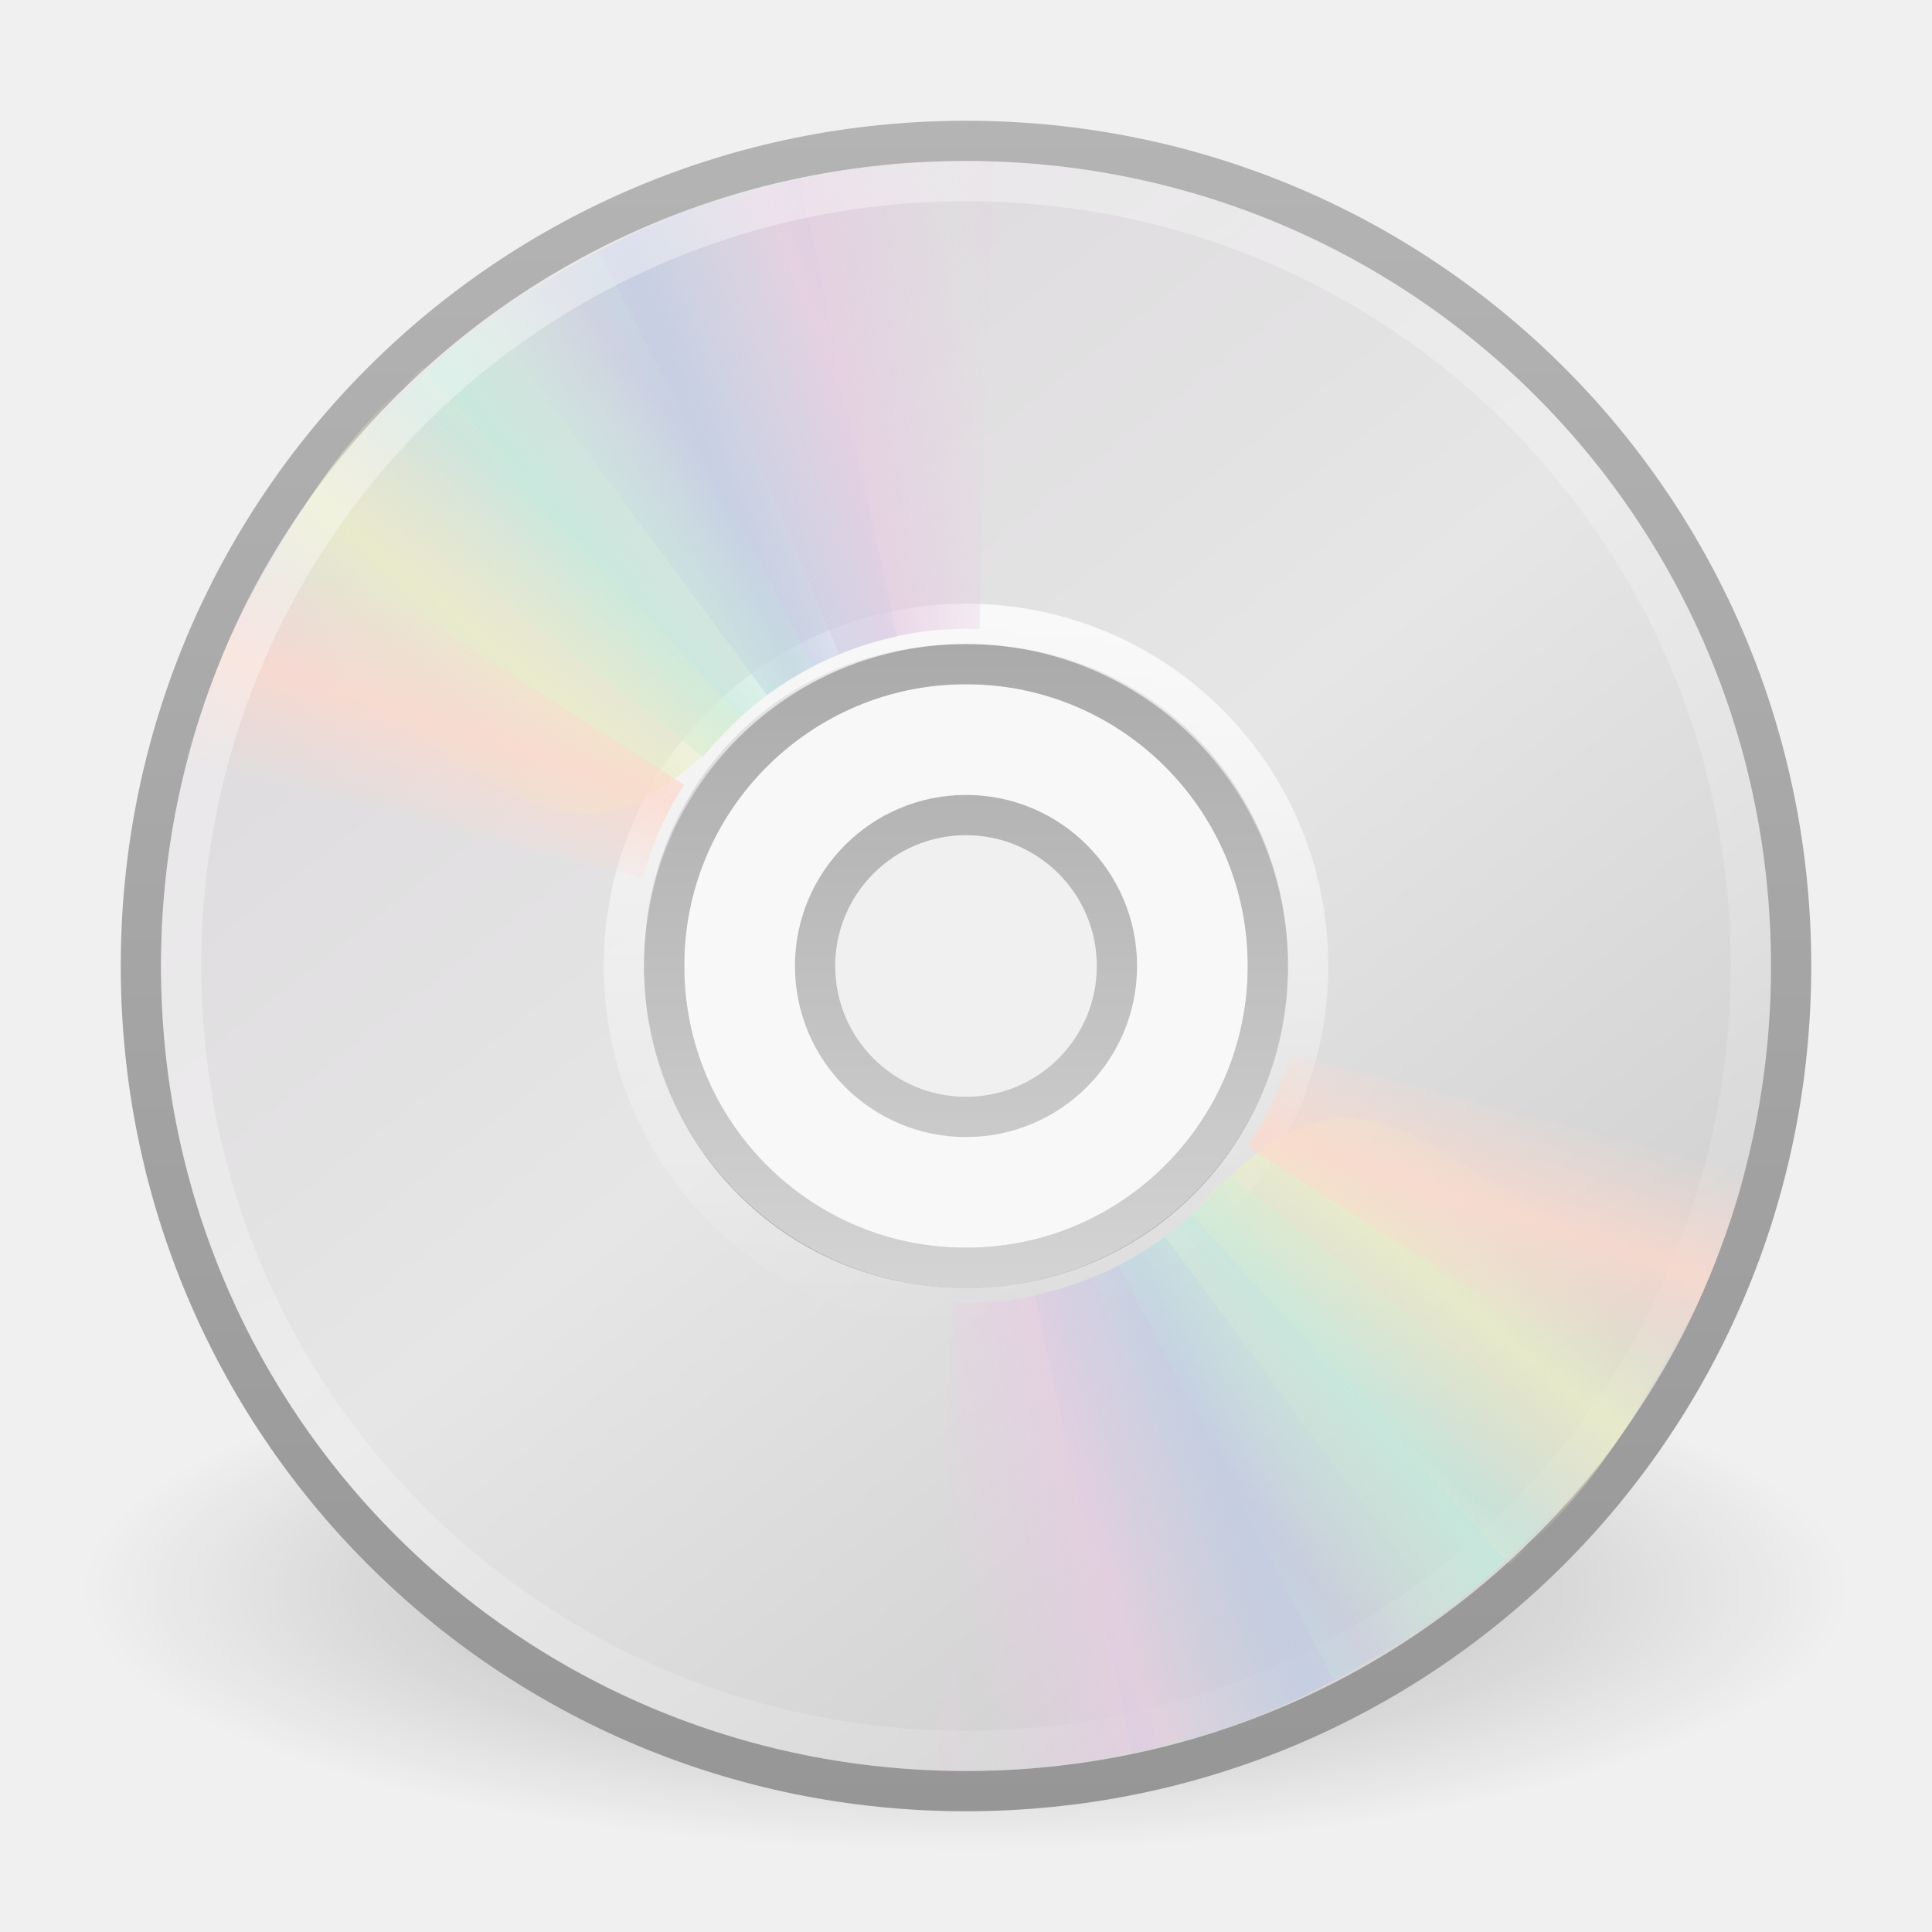
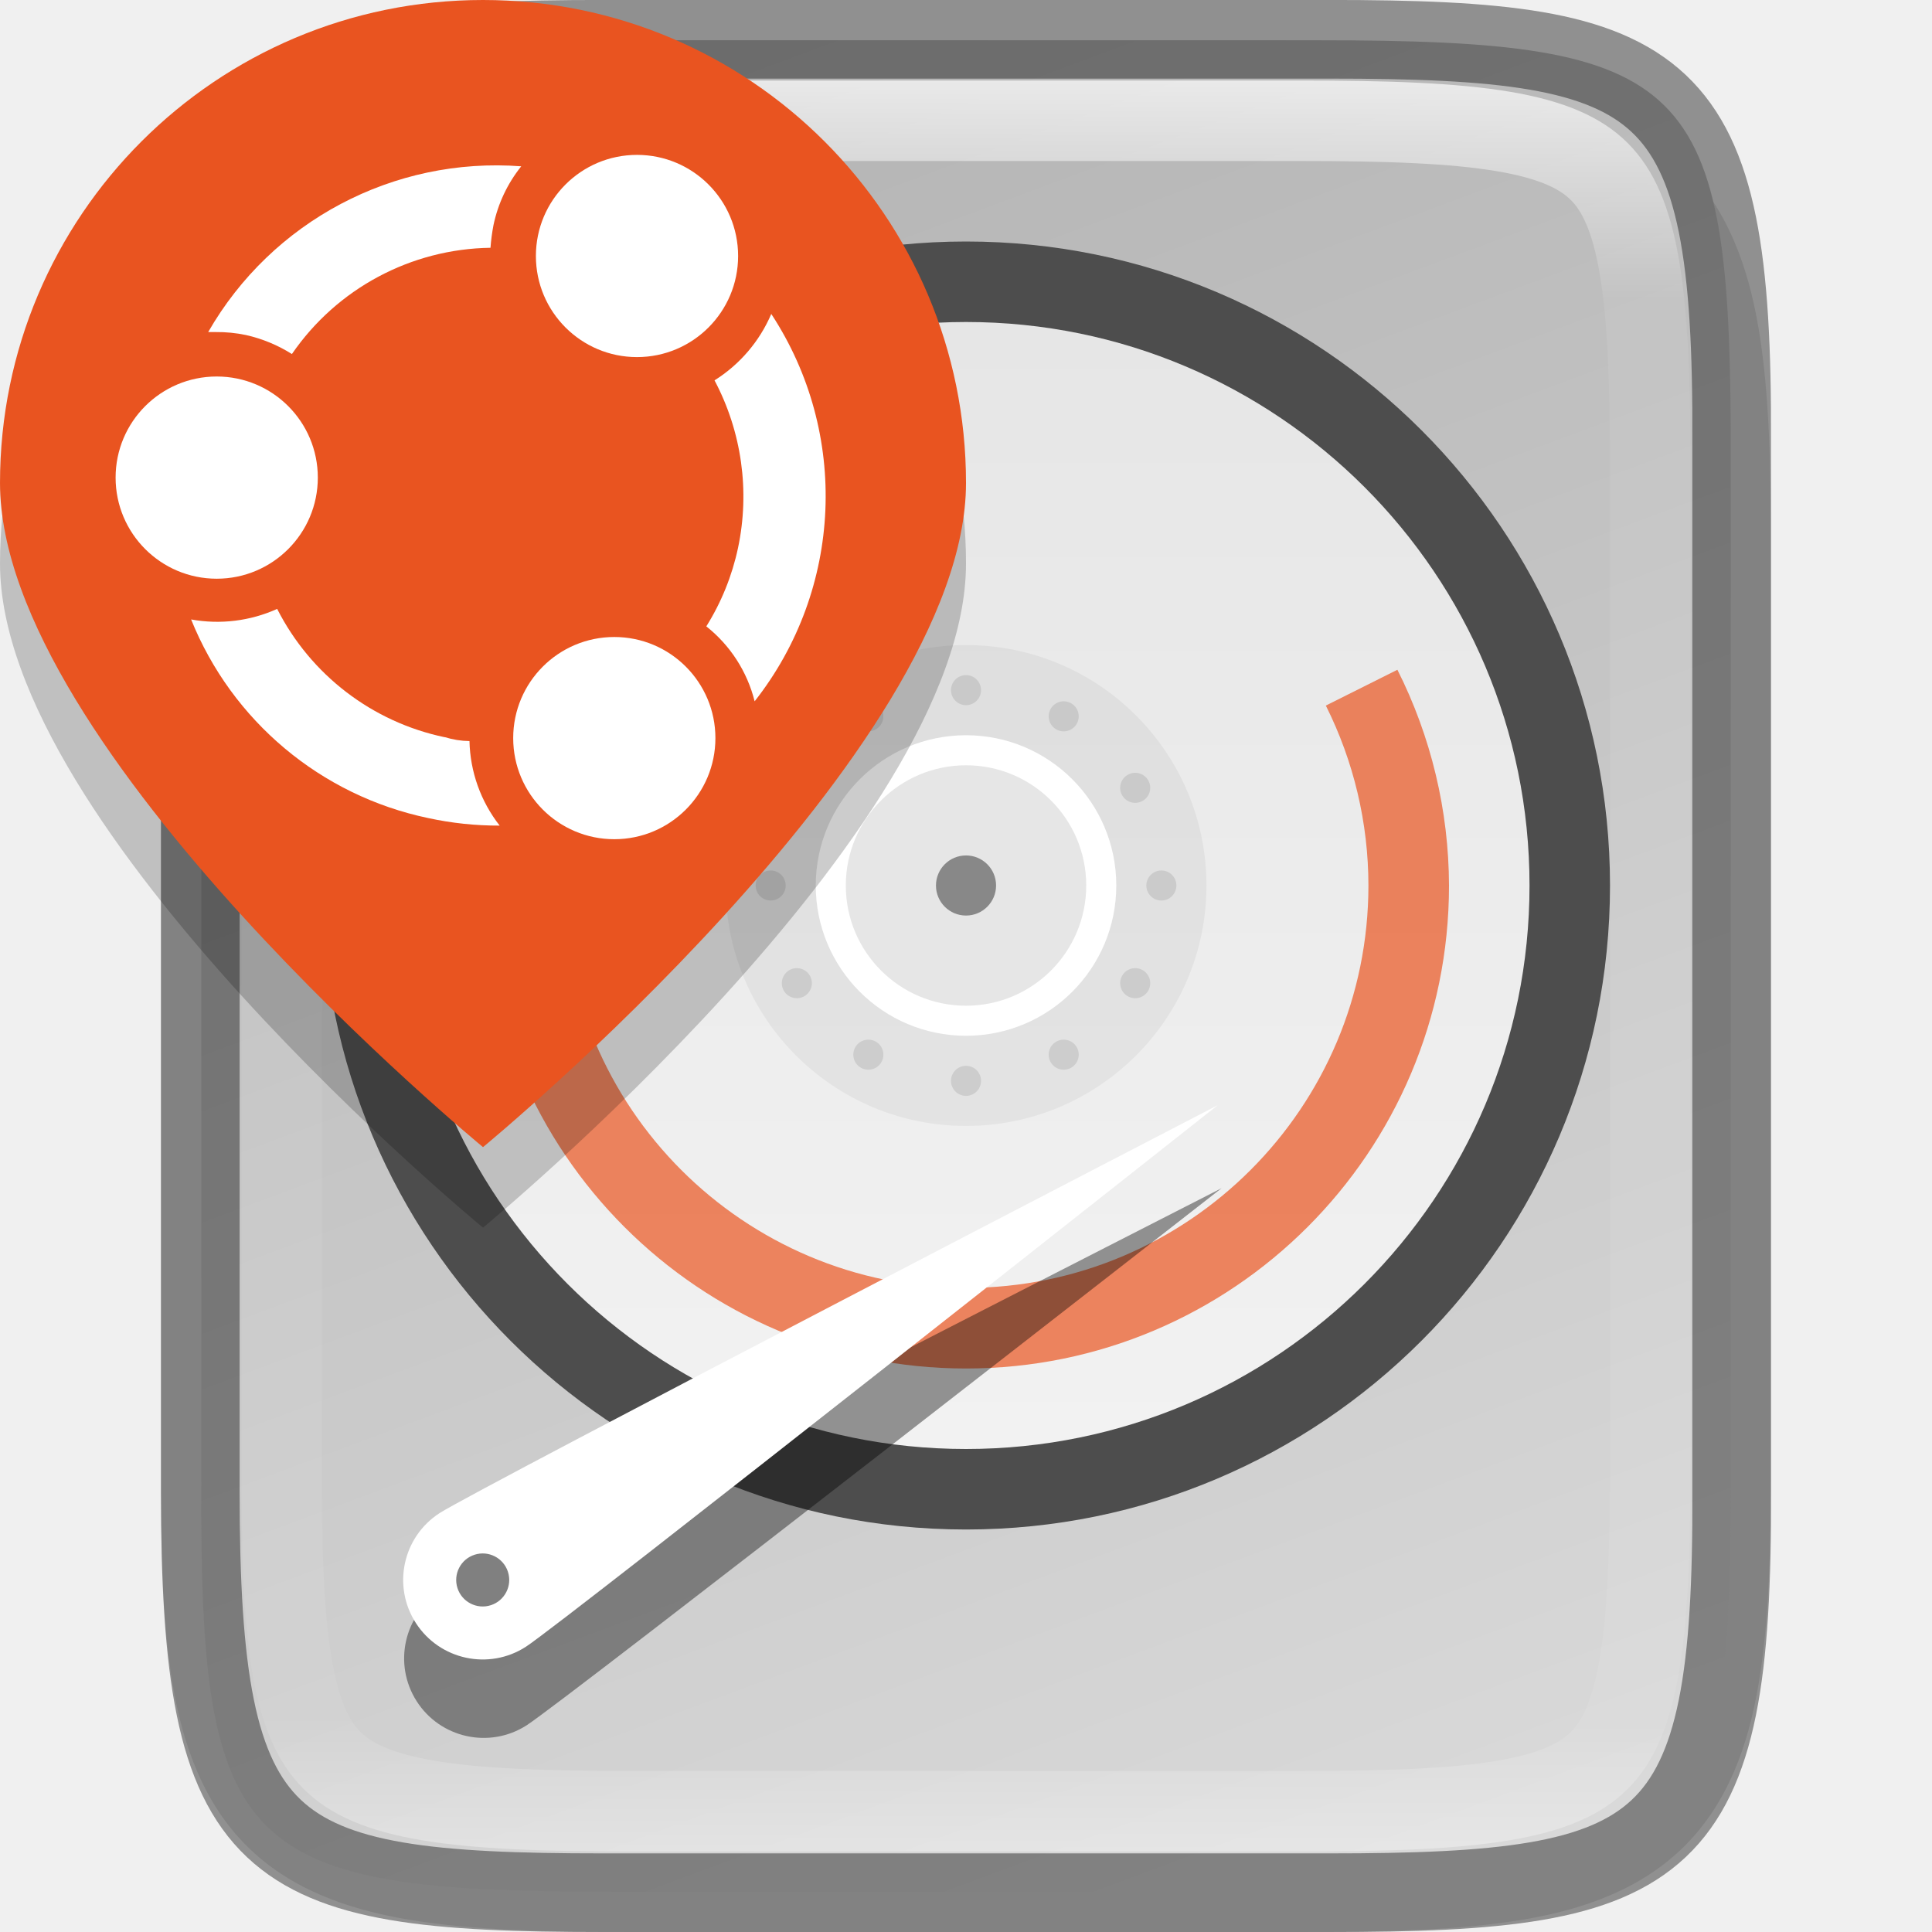
- <svg xmlns="http://www.w3.org/2000/svg" xmlns:xlink="http://www.w3.org/1999/xlink" version="1.0" width="48" height="48" id="svg3367">
-   <defs id="defs3369">
-     <linearGradient id="linearGradient23419">
-       <stop id="stop23421" style="stop-color:#000000;stop-opacity:1" offset="0" />
-       <stop id="stop23423" style="stop-color:#000000;stop-opacity:0" offset="1" />
+ <svg xmlns="http://www.w3.org/2000/svg" xmlns:xlink="http://www.w3.org/1999/xlink" width="24" height="24" id="svg11300" version="1.0" style="display:inline;enable-background:new">
+   <defs id="defs3">
+     <linearGradient id="linearGradient927">
+       <stop style="stop-color:#ffffff;stop-opacity:1;" offset="0" id="stop923" />
+       <stop id="stop933" offset="0.125" style="stop-color:#ffffff;stop-opacity:0.098" />
+       <stop id="stop931" offset="0.925" style="stop-color:#ffffff;stop-opacity:0.098" />
+       <stop style="stop-color:#ffffff;stop-opacity:0.498" offset="1" id="stop925" />
    </linearGradient>
-     <linearGradient id="linearGradient3772">
-       <stop id="stop3774" style="stop-color:#b4b4b4;stop-opacity:1" offset="0" />
-       <stop id="stop3776" style="stop-color:#969696;stop-opacity:1" offset="1" />
+     <clipPath clipPathUnits="userSpaceOnUse" id="clipPath994">
+       <path style="color:#000000;display:inline;overflow:visible;visibility:visible;fill:#cdcdcd;fill-opacity:1;fill-rule:nonzero;stroke:none;stroke-width:2;stroke-miterlimit:4;stroke-dasharray:none;stroke-opacity:1;marker:none;enable-background:accumulate" d="m 335.731,62 c -8.824,0 -9.774,0.906 -9.73,9.748 v 12.252 12.252 c -0.043,8.842 0.906,9.748 9.73,9.748 h 16.539 c 8.824,0 9.73,-0.906 9.73,-9.748 v -12.252 -12.252 c 0,-8.842 -0.906,-9.748 -9.73,-9.748 z" id="path996" />
+     </clipPath>
+     <linearGradient xlink:href="#linearGradient876" id="linearGradient916" gradientUnits="userSpaceOnUse" gradientTransform="matrix(0,-0.05921519,0.05978336,0,313.2699,214.6363)" x1="441.379" y1="240.303" x2="52.966" y2="386.308" />
+     <clipPath clipPathUnits="userSpaceOnUse" id="clipPath971">
+       <path style="color:#000000;display:inline;overflow:visible;visibility:visible;opacity:1;fill:#46a926;fill-opacity:1;fill-rule:nonzero;stroke:none;stroke-width:2;stroke-miterlimit:4;stroke-dasharray:none;stroke-opacity:1;marker:none;enable-background:accumulate" d="m 327.865,189 c -4.412,0 -4.887,0.453 -4.865,4.874 v 6.126 6.126 c -0.022,4.421 0.453,4.874 4.865,4.874 h 8.27 c 4.412,0 4.865,-0.453 4.865,-4.874 v -6.126 -6.126 c 0,-4.421 -0.453,-4.874 -4.865,-4.874 z" id="path973" />
+     </clipPath>
+     <linearGradient xlink:href="#linearGradient927" id="linearGradient981" x1="332" y1="189" x2="332" y2="211" gradientUnits="userSpaceOnUse" />
+     <clipPath clipPathUnits="userSpaceOnUse" id="clipPath983">
+       <path id="path985" d="m 325.096,237 c -2.808,0 -3.11,0.288 -3.096,3.102 v 3.898 3.898 c -0.014,2.813 0.288,3.102 3.096,3.102 h 5.808 c 2.808,0 3.096,-0.288 3.096,-3.102 v -3.898 -3.898 c 0,-2.813 -0.288,-3.102 -3.096,-3.102 z" style="color:#000000;display:inline;overflow:visible;visibility:visible;opacity:1;fill:#46a926;fill-opacity:1;fill-rule:nonzero;stroke:none;stroke-width:2;stroke-miterlimit:4;stroke-dasharray:none;stroke-opacity:1;marker:none;enable-background:accumulate" />
+     </clipPath>
+     <clipPath clipPathUnits="userSpaceOnUse" id="clipPath994-1">
+       <path style="color:#000000;display:inline;overflow:visible;visibility:visible;fill:#cdcdcd;fill-opacity:1;fill-rule:nonzero;stroke:none;stroke-width:2;stroke-miterlimit:4;stroke-dasharray:none;stroke-opacity:1;marker:none;enable-background:accumulate" d="m 335.731,62 c -8.824,0 -9.774,0.906 -9.73,9.748 v 12.252 12.252 c -0.043,8.842 0.906,9.748 9.73,9.748 h 16.539 c 8.824,0 9.73,-0.906 9.73,-9.748 v -12.252 -12.252 c 0,-8.842 -0.906,-9.748 -9.73,-9.748 z" id="path996-8" />
+     </clipPath>
+     <linearGradient id="linearGradient876">
+       <stop style="stop-color:#b3b3b3;stop-opacity:1" offset="0" id="stop872" />
+       <stop style="stop-color:#d9d9d9;stop-opacity:1" offset="1" id="stop874" />
    </linearGradient>
-     <linearGradient x1="12.274" y1="32.416" x2="35.391" y2="14.203" id="linearGradient3263" gradientUnits="userSpaceOnUse">
-       <stop id="stop3265" style="stop-color:#dedbde;stop-opacity:1" offset="0" />
-       <stop id="stop3267" style="stop-color:#e6e6e6;stop-opacity:1" offset="0.5" />
-       <stop id="stop3269" style="stop-color:#d2d2d2;stop-opacity:1" offset="1" />
+     <linearGradient id="linearGradient1392">
+       <stop style="stop-color:#e6e6e6;stop-opacity:1;" offset="0" id="stop1388" />
+       <stop style="stop-color:#f2f2f2;stop-opacity:1" offset="1" id="stop1390" />
    </linearGradient>
-     <linearGradient id="linearGradient3428">
-       <stop id="stop3430" style="stop-color:#aaaaaa;stop-opacity:1" offset="0" />
-       <stop id="stop3432" style="stop-color:#d4d4d4;stop-opacity:1" offset="1" />
-     </linearGradient>
-     <linearGradient x1="10.609" y1="17.886" x2="9.73" y2="20.613" id="linearGradient3354" xlink:href="#linearGradient3519" gradientUnits="userSpaceOnUse" spreadMethod="reflect" />
-     <linearGradient x1="12.372" y1="16.188" x2="14.609" y2="13.462" id="linearGradient3352" xlink:href="#linearGradient3511" gradientUnits="userSpaceOnUse" spreadMethod="reflect" />
-     <linearGradient x1="14.085" y1="13.046" x2="16.994" y2="10.732" id="linearGradient3350" xlink:href="#linearGradient3503" gradientUnits="userSpaceOnUse" spreadMethod="reflect" />
-     <linearGradient x1="17.495" y1="11.2" x2="21.047" y2="9.796" id="linearGradient3348" xlink:href="#linearGradient3495" gradientUnits="userSpaceOnUse" spreadMethod="reflect" />
-     <linearGradient x1="20.58" y1="10.775" x2="24.274" y2="9.862" id="linearGradient3346" xlink:href="#linearGradient3487" gradientUnits="userSpaceOnUse" spreadMethod="reflect" />
-     <linearGradient id="linearGradient6036">
-       <stop id="stop6038" style="stop-color:#ffffff;stop-opacity:1" offset="0" />
-       <stop id="stop6040" style="stop-color:#ffffff;stop-opacity:0" offset="1" />
-     </linearGradient>
-     <linearGradient id="linearGradient3519">
-       <stop id="stop3521" style="stop-color:#fcd9cd;stop-opacity:1" offset="0" />
-       <stop id="stop3523" style="stop-color:#fcd9cd;stop-opacity:0" offset="1" />
-     </linearGradient>
-     <linearGradient x1="10.609" y1="17.886" x2="9.73" y2="20.613" id="linearGradient3319" xlink:href="#linearGradient3519" gradientUnits="userSpaceOnUse" spreadMethod="reflect" />
-     <linearGradient id="linearGradient3511">
-       <stop id="stop3513" style="stop-color:#ebeec7;stop-opacity:1" offset="0" />
-       <stop id="stop3515" style="stop-color:#ebeec7;stop-opacity:0" offset="1" />
-     </linearGradient>
-     <linearGradient x1="12.372" y1="16.188" x2="14.609" y2="13.462" id="linearGradient3317" xlink:href="#linearGradient3511" gradientUnits="userSpaceOnUse" spreadMethod="reflect" />
-     <linearGradient id="linearGradient3503">
-       <stop id="stop3505" style="stop-color:#c4ebdd;stop-opacity:1" offset="0" />
-       <stop id="stop3507" style="stop-color:#c4ebdd;stop-opacity:0" offset="1" />
-     </linearGradient>
-     <linearGradient x1="14.085" y1="13.046" x2="16.994" y2="10.732" id="linearGradient3315" xlink:href="#linearGradient3503" gradientUnits="userSpaceOnUse" spreadMethod="reflect" />
-     <linearGradient id="linearGradient3495">
-       <stop id="stop3497" style="stop-color:#c1cbe4;stop-opacity:1" offset="0" />
-       <stop id="stop3499" style="stop-color:#c1cbe4;stop-opacity:0" offset="1" />
-     </linearGradient>
-     <linearGradient x1="17.495" y1="11.2" x2="21.047" y2="9.796" id="linearGradient3313" xlink:href="#linearGradient3495" gradientUnits="userSpaceOnUse" spreadMethod="reflect" />
-     <linearGradient id="linearGradient3487">
-       <stop id="stop3489" style="stop-color:#e6cde2;stop-opacity:1" offset="0" />
-       <stop id="stop3491" style="stop-color:#e6cde2;stop-opacity:0" offset="1" />
-     </linearGradient>
-     <linearGradient x1="20.58" y1="10.775" x2="24.274" y2="9.862" id="linearGradient3311" xlink:href="#linearGradient3487" gradientUnits="userSpaceOnUse" spreadMethod="reflect" />
-     <linearGradient xlink:href="#linearGradient6036" id="linearGradient2453" gradientUnits="userSpaceOnUse" gradientTransform="matrix(0.9849664,0,0,0.9849663,1.902206e-2,-0.6241532)" x1="10.502" y1="3.61" x2="48.799" y2="54.698" />
-     <linearGradient xlink:href="#linearGradient6036" id="linearGradient2462" gradientUnits="userSpaceOnUse" gradientTransform="matrix(0.4293444,0,0,0.4293442,13.54675,13.26639)" x1="18.776" y1="4.038" x2="18.203" y2="45.962" />
-     <linearGradient xlink:href="#linearGradient3428" id="linearGradient2465" gradientUnits="userSpaceOnUse" gradientTransform="matrix(0.9375,0,0,0.9375,1.5,1.5)" x1="21.448" y1="15.5" x2="21.448" y2="32.509" />
-     <linearGradient xlink:href="#linearGradient3263" id="linearGradient2470" gradientUnits="userSpaceOnUse" gradientTransform="matrix(0,1.171439,-1.171439,0,51.06024,-4.11454)" x1="12.274" y1="32.416" x2="35.391" y2="14.203" />
-     <linearGradient xlink:href="#linearGradient3772" id="linearGradient2472" gradientUnits="userSpaceOnUse" gradientTransform="translate(50.26506,0)" x1="-21.916" y1="3" x2="-21.916" y2="45.033" />
-     <radialGradient xlink:href="#linearGradient23419" id="radialGradient2475" gradientUnits="userSpaceOnUse" gradientTransform="matrix(0.9722718,0,0,0.2872354,1.312499,27.54052)" cx="23.335" cy="41.636" fx="23.335" fy="41.636" r="22.627" />
+     <clipPath clipPathUnits="userSpaceOnUse" id="clipPath999">
+       <path style="color:#000000;display:inline;overflow:visible;visibility:visible;opacity:1;fill:#5d5d5d;fill-opacity:1;fill-rule:nonzero;stroke:none;stroke-width:3.826;stroke-linecap:butt;stroke-linejoin:round;stroke-miterlimit:4;stroke-dasharray:none;stroke-dashoffset:0;stroke-opacity:1;marker:none;enable-background:accumulate" d="m 152,68 c -48.601,0 -88,39.399 -88,88 0,48.601 39.399,88 88,88 48.601,0 88,-39.399 88,-88 0,-48.601 -39.399,-88 -88,-88 z" id="path1001" />
+     </clipPath>
+     <linearGradient xlink:href="#linearGradient1392" id="linearGradient2535" gradientUnits="userSpaceOnUse" gradientTransform="rotate(90,152,156)" x1="77" y1="156" x2="227" y2="156" />
  </defs>
-   <path style="opacity:0.3;fill:url(#radialGradient2475);fill-opacity:1;fill-rule:evenodd;stroke:none;stroke-width:2;marker:none;visibility:visible;display:inline;overflow:visible" id="path23417" d="M 46,39.5 C 46.001,43.09 36.151,46 24,46 C 11.849,46 1.999,43.09 2,39.5 C 1.999,35.91 11.849,33 24,33 C 36.151,33 46.001,35.91 46,39.5 L 46,39.5 z" />
-   <path style="fill:url(#linearGradient2470);fill-rule:nonzero;stroke:url(#linearGradient2472);stroke-width:1;stroke-miterlimit:4;stroke-opacity:1" id="path2781" d="M 44.5,24 C 44.5,12.637 35.363,3.5 24,3.5 C 12.637,3.5 3.5,12.637 3.5,24 C 3.5,35.363 12.637,44.5 24,44.5 C 35.363,44.5 44.5,35.363 44.5,24 z M 31.5,24 C 31.5,28.128 28.211,31.5 24,31.5 C 19.707,31.5 16.5,28.045 16.5,24 C 16.5,19.873 19.541,16.5 24,16.5 C 28.459,16.5 31.5,19.954 31.5,24 z" />
-   <path style="opacity:0.5;fill:#ffffff;fill-opacity:1;fill-rule:nonzero;stroke:none;stroke-width:1;marker:none;visibility:visible;display:inline;overflow:visible;enable-background:accumulate" id="path2474" d="M 24,16 C 19.584,16 16,19.584 16,24 C 16,28.416 19.584,32 24,32 C 28.416,32 32,28.416 32,24 C 32,19.584 28.416,16 24,16 z M 24,20 C 26.208,20 28,21.792 28,24 C 28,26.208 26.208,28 24,28 C 21.792,28 20,26.208 20,24 C 20,21.792 21.792,20 24,20 z" />
-   <path style="fill:none;stroke:url(#linearGradient2465);stroke-width:1;stroke-linecap:butt;stroke-linejoin:round;marker:none;stroke-miterlimit:4;stroke-dasharray:none;stroke-dashoffset:0;stroke-opacity:1;visibility:visible;display:inline;overflow:visible;enable-background:accumulate" id="path3418" d="M 24,16.5 C 19.86,16.5 16.5,19.86 16.5,24 C 16.5,28.14 19.86,31.5 24,31.5 C 28.14,31.5 31.5,28.14 31.5,24 C 31.5,19.86 28.14,16.5 24,16.5 z M 24,20.25 C 26.07,20.25 27.75,21.93 27.75,24 C 27.75,26.07 26.07,27.75 24,27.75 C 21.93,27.75 20.25,26.07 20.25,24 C 20.25,21.93 21.93,20.25 24,20.25 z" />
-   <path style="opacity:0.8;fill:none;stroke:url(#linearGradient2462);stroke-width:1;stroke-miterlimit:4;stroke-opacity:1" id="path3281" d="M 24,15.5 C 19.289,15.5 15.5,19.289 15.5,24 C 15.5,28.711 19.289,32.5 24,32.5 C 28.711,32.5 32.5,28.711 32.5,24 C 32.5,19.289 28.711,15.5 24,15.5 L 24,15.5 L 24,15.5 L 24,15.5 z" />
-   <g id="g3527">
-     <path style="opacity:0.8;fill:url(#linearGradient3346);fill-opacity:1;fill-rule:nonzero;stroke:none" id="path3296" transform="matrix(0.9996011,2.824295e-2,-2.824295e-2,0.9996011,0.6924114,-0.6708346)" d="M 15.857,5.731 L 20.625,16.344 C 21.66,15.885 22.795,15.625 24,15.625 C 24.032,15.625 24.062,15.625 24.094,15.625 L 24.108,4.005 C 21.166,3.934 18.565,4.662 15.857,5.731 L 15.857,5.731 z" />
-     <path style="opacity:0.8;fill:url(#linearGradient3348);fill-opacity:1;fill-rule:nonzero;stroke:none" id="path3308" d="M 12.121,7.906 L 19.052,17.266 C 19.966,16.596 21.018,16.099 22.195,15.841 C 22.226,15.834 22.255,15.827 22.287,15.821 L 19.857,4.426 C 16.968,4.988 14.538,6.282 12.121,7.906 L 12.121,7.906 z" />
-     <path style="opacity:0.8;fill:url(#linearGradient3350);fill-opacity:1;fill-rule:nonzero;stroke:none" id="path3310" d="M 8.252,11.647 L 17.466,18.802 C 18.175,17.919 19.063,17.166 20.133,16.612 C 20.161,16.598 20.187,16.584 20.216,16.569 L 14.866,6.251 C 12.221,7.541 10.166,9.452 8.252,11.647 z" />
-     <path style="opacity:0.8;fill:url(#linearGradient3352);fill-opacity:1;fill-rule:nonzero;stroke:none" id="path3312" d="M 5.633,16.074 C 12.808,18.316 13.483,23.105 18.41,17.828 L 10.5,9.132 C 8.279,11.063 6.913,13.459 5.633,16.074 z" />
-     <path style="opacity:0.8;fill:url(#linearGradient3354);fill-opacity:1;fill-rule:nonzero;stroke:none" id="path3314" d="M 7.155,13.193 C 5.972,14.945 5.248,16.83 4.63,18.837 L 15.969,21.812 C 16.184,21.049 16.487,20.298 16.938,19.594 C 16.955,19.567 16.982,19.527 17,19.5 L 7.155,13.193 z" />
-   </g>
-   <path style="opacity:0.4;fill:none;stroke:url(#linearGradient2453);stroke-width:1;stroke-miterlimit:4;stroke-opacity:1" id="path3272" d="M 24,4.5 C 13.191,4.5 4.5,13.191 4.5,24 C 4.5,34.809 13.191,43.5 24,43.5 C 34.809,43.5 43.5,34.809 43.5,24 C 43.5,13.191 34.809,4.5 24,4.5 L 24,4.5 L 24,4.5 z" />
-   <g id="g3297" transform="matrix(-1,0,0,-1,48,47.99083)">
-     <path style="opacity:0.8;fill:url(#linearGradient3311);fill-opacity:1;fill-rule:nonzero;stroke:none" id="path3299" transform="matrix(0.9996011,2.824295e-2,-2.824295e-2,0.9996011,0.6924114,-0.6708346)" d="M 15.857,5.731 L 20.625,16.344 C 21.66,15.885 22.795,15.625 24,15.625 C 24.032,15.625 24.062,15.625 24.094,15.625 L 24.108,4.005 C 21.166,3.934 18.565,4.662 15.857,5.731 L 15.857,5.731 z" />
-     <path style="opacity:0.8;fill:url(#linearGradient3313);fill-opacity:1;fill-rule:nonzero;stroke:none" id="path3301" d="M 12.121,7.906 L 19.052,17.266 C 19.966,16.596 21.018,16.099 22.195,15.841 C 22.226,15.834 22.255,15.827 22.287,15.821 L 19.857,4.426 C 16.968,4.988 14.538,6.282 12.121,7.906 L 12.121,7.906 z" />
-     <path style="opacity:0.8;fill:url(#linearGradient3315);fill-opacity:1;fill-rule:nonzero;stroke:none" id="path3303" d="M 8.252,11.647 L 17.466,18.802 C 18.175,17.919 19.063,17.166 20.133,16.612 C 20.161,16.598 20.187,16.584 20.216,16.569 L 14.866,6.251 C 12.221,7.541 10.166,9.452 8.252,11.647 z" />
-     <path style="opacity:0.8;fill:url(#linearGradient3317);fill-opacity:1;fill-rule:nonzero;stroke:none" id="path3305" d="M 5.633,16.074 C 12.808,18.316 13.483,23.105 18.41,17.828 L 10.5,9.132 C 8.279,11.063 6.913,13.459 5.633,16.074 z" />
-     <path style="opacity:0.8;fill:url(#linearGradient3319);fill-opacity:1;fill-rule:nonzero;stroke:none" id="path3307" d="M 7.155,13.193 C 5.972,14.945 5.248,16.83 4.63,18.837 L 15.969,21.812 C 16.184,21.049 16.487,20.298 16.938,19.594 C 16.955,19.567 16.982,19.527 17,19.5 L 7.155,13.193 z" />
+   <g style="display:inline" id="layer1" transform="translate(-319.9999,-188)">
+     <g style="display:inline" id="layer7" />
+     <g id="layer8" style="display:inline">
+       <path style="color:#000000;font-style:normal;font-variant:normal;font-weight:normal;font-stretch:normal;font-size:medium;line-height:normal;font-family:sans-serif;font-variant-ligatures:normal;font-variant-position:normal;font-variant-caps:normal;font-variant-numeric:normal;font-variant-alternates:normal;font-feature-settings:normal;text-indent:0;text-align:start;text-decoration:none;text-decoration-line:none;text-decoration-style:solid;text-decoration-color:#000000;letter-spacing:normal;word-spacing:normal;text-transform:none;writing-mode:lr-tb;direction:ltr;text-orientation:mixed;dominant-baseline:auto;baseline-shift:baseline;text-anchor:start;white-space:normal;shape-padding:0;clip-rule:nonzero;display:inline;overflow:visible;visibility:visible;opacity:0.1;isolation:auto;mix-blend-mode:normal;color-interpolation:sRGB;color-interpolation-filters:linearRGB;solid-color:#000000;solid-opacity:1;vector-effect:none;fill:#000000;fill-opacity:1;fill-rule:nonzero;stroke:none;stroke-width:2;stroke-linecap:butt;stroke-linejoin:miter;stroke-miterlimit:4;stroke-dasharray:none;stroke-dashoffset:0;stroke-opacity:1;marker:none;color-rendering:auto;image-rendering:auto;shape-rendering:auto;text-rendering:auto;enable-background:accumulate" d="m 327.865,189 c -1.12,0 -2.015,0.024 -2.791,0.154 -0.776,0.13 -1.48,0.388 -2.01,0.916 -0.53,0.528 -0.791,1.237 -0.92,2.014 -0.129,0.777 -0.15,1.672 -0.145,2.795 v 6.121 5.125 c -0.005,1.121 0.016,2.015 0.145,2.791 0.129,0.777 0.39,1.485 0.92,2.014 0.53,0.528 1.234,0.786 2.01,0.916 0.776,0.13 1.671,0.154 2.791,0.154 h 8.27 c 1.12,0 2.013,-0.024 2.787,-0.154 0.774,-0.13 1.48,-0.389 2.008,-0.918 0.528,-0.529 0.786,-1.234 0.916,-2.01 0.13,-0.775 0.154,-1.671 0.154,-2.793 v -5.125 -6.125 c 0,-1.122 -0.024,-2.018 -0.154,-2.793 -0.13,-0.775 -0.388,-1.481 -0.916,-2.01 -0.528,-0.529 -1.233,-0.788 -2.008,-0.918 -0.774,-0.13 -1.667,-0.154 -2.787,-0.154 z" id="path995" />
+       <path id="path914" d="m 327.636,188.5 c -4.657,0 -5.158,0.474 -5.135,5.096 v 6.404 6.404 c -0.023,4.622 0.478,5.096 5.135,5.096 h 8.729 c 4.657,0 5.135,-0.474 5.135,-5.096 v -6.404 -6.404 c 0,-4.622 -0.478,-5.096 -5.135,-5.096 z" style="color:#000000;display:inline;overflow:visible;visibility:visible;fill:url(#linearGradient916);fill-opacity:1;fill-rule:nonzero;stroke:none;stroke-width:1;marker:none;enable-background:accumulate" />
+       <path id="path935" d="m 327.865,189 c -4.412,0 -4.887,0.453 -4.865,4.874 v 6.126 6.126 c -0.022,4.421 0.453,4.874 4.865,4.874 h 8.27 c 4.412,0 4.865,-0.453 4.865,-4.874 v -6.126 -6.126 c 0,-4.421 -0.453,-4.874 -4.865,-4.874 z" style="color:#000000;display:inline;overflow:visible;visibility:visible;opacity:0.7;fill:none;fill-opacity:1;fill-rule:nonzero;stroke:url(#linearGradient981);stroke-width:2;stroke-miterlimit:4;stroke-dasharray:none;stroke-opacity:1;marker:none;enable-background:accumulate" clip-path="url(#clipPath971)" />
+       <path style="color:#000000;display:inline;overflow:visible;visibility:visible;opacity:0.4;fill:none;fill-opacity:1;fill-rule:nonzero;stroke:#000000;stroke-width:0.977;stroke-miterlimit:4;stroke-dasharray:none;stroke-opacity:1;marker:none;enable-background:accumulate" d="m 336.508,211.512 c 4.232,0 5.025,-0.464 5.003,-4.988 v -6.524 -6.524 c 0.022,-4.524 -0.771,-4.988 -5.003,-4.988 h -9.017 c -4.231,0 -5.003,0.464 -5.003,4.988 v 6.524 6.524 c 0,4.524 0.772,4.988 5.003,4.988 z" id="path958-6" />
+     </g>
+     <g id="layer6" style="display:inline">
+       <circle r="8" cy="199" cx="332" id="circle1602" style="color:#000000;display:inline;overflow:visible;visibility:visible;opacity:1;fill:#4d4d4d;fill-opacity:1;fill-rule:nonzero;stroke:none;stroke-width:0.348;stroke-linecap:butt;stroke-linejoin:miter;stroke-miterlimit:4;stroke-dasharray:1.043, 1.043;stroke-dashoffset:0;stroke-opacity:1;marker:none;enable-background:accumulate" />
+       <g id="g1633" transform="matrix(0.09333333,0,0,0.09333333,317.8135,184.44)" style="display:inline;stroke-width:10.714;enable-background:new">
+         <path style="display:inline;opacity:1;fill:url(#linearGradient2535);fill-opacity:1;stroke:none;stroke-width:171.429;stroke-linecap:round;stroke-linejoin:round;stroke-miterlimit:4;stroke-dasharray:none;stroke-dashoffset:0;stroke-opacity:1;enable-background:new" d="m 152,231 c -41.421,0 -75,-33.579 -75,-75 0,-41.421 33.579,-75 75,-75 41.421,0 75,33.579 75,75 0,41.421 -33.579,75 -75,75 z" id="path1596" />
+         <ellipse style="display:inline;opacity:0.05;fill:#000000;fill-opacity:1;stroke:none;stroke-width:171.429;stroke-linecap:round;stroke-linejoin:round;stroke-miterlimit:4;stroke-dasharray:none;stroke-dashoffset:0;stroke-opacity:1;enable-background:new" id="ellipse1598" cx="152" cy="156" rx="32" ry="32" />
+         <ellipse ry="20" rx="20" cy="156" cx="152" id="ellipse1600" style="display:inline;opacity:1;fill:#ffffff;fill-opacity:1;stroke:none;stroke-width:171.429;stroke-linecap:round;stroke-linejoin:round;stroke-miterlimit:4;stroke-dasharray:none;stroke-dashoffset:0;stroke-opacity:1;enable-background:new" />
+         <g id="g1627" style="opacity:0.1;fill:#000000;fill-opacity:1;stroke-width:10.714">
+           <circle transform="rotate(-30)" r="2" cy="185.1" cx="53.636" id="circle1603" style="opacity:1;fill:#000000;fill-opacity:1;stroke:none;stroke-width:171.429;stroke-linecap:round;stroke-linejoin:round;stroke-miterlimit:4;stroke-dasharray:none;stroke-dashoffset:0;stroke-opacity:1" />
+           <circle transform="rotate(-30)" style="opacity:1;fill:#000000;fill-opacity:1;stroke:none;stroke-width:171.429;stroke-linecap:round;stroke-linejoin:round;stroke-miterlimit:4;stroke-dasharray:none;stroke-dashoffset:0;stroke-opacity:1" id="circle1605" cx="53.636" cy="237.1" r="2" />
+           <circle transform="rotate(-60)" style="opacity:1;fill:#000000;fill-opacity:1;stroke:none;stroke-width:171.429;stroke-linecap:round;stroke-linejoin:round;stroke-miterlimit:4;stroke-dasharray:none;stroke-dashoffset:0;stroke-opacity:1" id="circle1607" cx="-59.1" cy="183.636" r="2" />
+           <circle transform="rotate(-60)" r="2" cy="235.636" cx="-59.1" id="circle1609" style="opacity:1;fill:#000000;fill-opacity:1;stroke:none;stroke-width:171.429;stroke-linecap:round;stroke-linejoin:round;stroke-miterlimit:4;stroke-dasharray:none;stroke-dashoffset:0;stroke-opacity:1" />
+           <circle transform="rotate(-90)" r="2" cy="126" cx="-156" id="circle1611" style="opacity:1;fill:#000000;fill-opacity:1;stroke:none;stroke-width:171.429;stroke-linecap:round;stroke-linejoin:round;stroke-miterlimit:4;stroke-dasharray:none;stroke-dashoffset:0;stroke-opacity:1" />
+           <circle transform="rotate(-90)" style="opacity:1;fill:#000000;fill-opacity:1;stroke:none;stroke-width:171.429;stroke-linecap:round;stroke-linejoin:round;stroke-miterlimit:4;stroke-dasharray:none;stroke-dashoffset:0;stroke-opacity:1" id="circle1613" cx="-156" cy="178" r="2" />
+           <circle transform="rotate(-120)" style="opacity:1;fill:#000000;fill-opacity:1;stroke:none;stroke-width:171.429;stroke-linecap:round;stroke-linejoin:round;stroke-miterlimit:4;stroke-dasharray:none;stroke-dashoffset:0;stroke-opacity:1" id="circle1615" cx="-211.1" cy="27.636" r="2" />
+           <circle transform="rotate(-120)" r="2" cy="79.636" cx="-211.1" id="circle1617" style="opacity:1;fill:#000000;fill-opacity:1;stroke:none;stroke-width:171.429;stroke-linecap:round;stroke-linejoin:round;stroke-miterlimit:4;stroke-dasharray:none;stroke-dashoffset:0;stroke-opacity:1" />
+           <circle style="display:inline;opacity:1;fill:#000000;fill-opacity:1;stroke:none;stroke-width:171.429;stroke-linecap:round;stroke-linejoin:round;stroke-miterlimit:4;stroke-dasharray:none;stroke-dashoffset:0;stroke-opacity:1;enable-background:new" id="circle1619" cx="152" cy="130" r="2" transform="rotate(-150,152,156)" />
+           <circle r="2" cy="182" cx="152" id="circle1621" style="display:inline;opacity:1;fill:#000000;fill-opacity:1;stroke:none;stroke-width:171.429;stroke-linecap:round;stroke-linejoin:round;stroke-miterlimit:4;stroke-dasharray:none;stroke-dashoffset:0;stroke-opacity:1;enable-background:new" transform="rotate(-150,152,156)" />
+           <circle transform="scale(-1)" style="opacity:1;fill:#000000;fill-opacity:1;stroke:none;stroke-width:171.429;stroke-linecap:round;stroke-linejoin:round;stroke-miterlimit:4;stroke-dasharray:none;stroke-dashoffset:0;stroke-opacity:1" id="circle1623" cx="-152" cy="-182" r="2" />
+           <circle transform="scale(-1)" r="2" cy="-130" cx="-152" id="circle1625" style="opacity:1;fill:#000000;fill-opacity:1;stroke:none;stroke-width:171.429;stroke-linecap:round;stroke-linejoin:round;stroke-miterlimit:4;stroke-dasharray:none;stroke-dashoffset:0;stroke-opacity:1" />
+         </g>
+         <ellipse style="display:inline;opacity:0.1;fill:#000000;fill-opacity:1;stroke:none;stroke-width:171.429;stroke-linecap:round;stroke-linejoin:round;stroke-miterlimit:4;stroke-dasharray:none;stroke-dashoffset:0;stroke-opacity:1;enable-background:new" id="ellipse1629" cx="152" cy="156" rx="16" ry="16" />
+         <ellipse style="display:inline;opacity:1;fill:#888888;fill-opacity:1;stroke:none;stroke-width:171.428;stroke-linecap:round;stroke-linejoin:round;stroke-miterlimit:4;stroke-dasharray:none;stroke-dashoffset:0;stroke-opacity:1;enable-background:new" id="ellipse1631" cx="152" cy="156" rx="4" ry="4" />
+       </g>
+       <path style="opacity:0.7;fill:#e95420;fill-opacity:1;stroke:none;stroke-width:0.25;stroke-linecap:round;stroke-linejoin:round;stroke-miterlimit:4;stroke-dasharray:none;stroke-opacity:1" d="m 331.152,193.066 a 6,6 0 0 0 -5.152,5.934 6,6 0 0 0 6,6 6,6 0 0 0 6,-6 6,6 0 0 0 -0.641,-2.68 l -0.889,0.445 a 5,5 0 0 1 0.529,2.234 5,5 0 0 1 -5,5 5,5 0 0 1 -5,-5 5,5 0 0 1 4.293,-4.945 z" id="path3317" />
+       <g id="g1739" transform="matrix(0.07853257,-0.0247671,0.0247671,0.07853257,300.445,200.1642)" style="display:inline;opacity:0.4;fill:#000000;fill-opacity:1;stroke-width:12.144;enable-background:new">
+         <path id="path1735" d="m 392.753,156.916 c 0,0 -117.995,44.04 -124.396,45.755 -6.402,1.715 -12.982,-2.084 -14.697,-8.485 -1.715,-6.402 2.084,-12.982 8.485,-14.697 6.402,-1.715 130.608,-22.573 130.608,-22.573 z" style="display:inline;opacity:1;fill:#000000;fill-opacity:1;stroke:none;stroke-width:194.303;stroke-linecap:round;stroke-linejoin:round;stroke-miterlimit:4;stroke-dasharray:none;stroke-dashoffset:0;stroke-opacity:1;enable-background:new" />
+         <circle r="4" cy="191.084" cx="265.247" id="circle1737" style="display:inline;opacity:1;fill:#000000;fill-opacity:1;stroke:none;stroke-width:194.303;stroke-linecap:round;stroke-linejoin:round;stroke-miterlimit:4;stroke-dasharray:none;stroke-dashoffset:0;stroke-opacity:1;enable-background:new" />
+       </g>
+       <g style="display:inline;stroke-width:12.144;enable-background:new" transform="matrix(0.07837764,-0.02525309,0.02525309,0.07837764,300.3814,199.3485)" id="g1715">
+         <path style="display:inline;opacity:1;fill:#ffffff;fill-opacity:1;stroke:none;stroke-width:194.303;stroke-linecap:round;stroke-linejoin:round;stroke-miterlimit:4;stroke-dasharray:none;stroke-dashoffset:0;stroke-opacity:1;enable-background:new" d="m 392.753,156.916 c 0,0 -117.995,44.04 -124.396,45.755 -6.402,1.715 -12.982,-2.084 -14.697,-8.485 -1.715,-6.402 2.084,-12.982 8.485,-14.697 6.402,-1.715 130.608,-22.573 130.608,-22.573 z" id="path1711" />
+         <circle style="display:inline;opacity:1;fill:#808080;fill-opacity:1;stroke:none;stroke-width:194.303;stroke-linecap:round;stroke-linejoin:round;stroke-miterlimit:4;stroke-dasharray:none;stroke-dashoffset:0;stroke-opacity:1;enable-background:new" id="circle1713" cx="265.247" cy="191.084" r="4" />
+       </g>
+       <path id="path2-3-7-0-7" d="m 332,195 c 0,3.314 -6,8.25 -6,8.25 0,0 -6,-4.936 -6,-8.25 0,-3.314 2.686,-6 6,-6 3.314,0 6,2.686 6,6 z" style="display:inline;opacity:0.2;fill:#000000;fill-opacity:1;stroke:none;stroke-width:0.042;stroke-miterlimit:4;stroke-dasharray:none;stroke-opacity:1;enable-background:new" />
+       <path id="path2-3-7-0" d="m 332,194 c 0,3.314 -6,8.25 -6,8.25 0,0 -6,-4.936 -6,-8.25 0,-3.314 2.686,-6 6,-6 3.314,0 6,2.686 6,6 z" style="display:inline;fill:#e95420;fill-opacity:1;stroke:none;stroke-width:0.042;stroke-miterlimit:4;stroke-dasharray:none;stroke-opacity:1;enable-background:new" />
+       <g id="g2069">
+         <circle class="cls-2" cx="322.692" cy="193.933" r="1.256" id="circle8-6" style="fill:#ffffff;stroke-width:1" />
+         <circle class="cls-2" cx="327.913" cy="191.18" r="1.256" id="circle10-2" style="fill:#ffffff;stroke-width:1" />
+         <path class="cls-2" d="m 325.524,197.158 a 3.03,3.03 0 0 1 -2.081,-1.594 1.811,1.811 0 0 1 -1.069,0.131 4.076,4.076 0 0 0 2.944,2.467 4.125,4.125 0 0 0 0.889,0.094 1.766,1.766 0 0 1 -0.375,-1.05 1.084,1.084 0 0 1 -0.307,-0.049 z" id="path12-9" style="fill:#ffffff;stroke-width:1" />
+         <circle class="cls-2" cx="327.631" cy="197.169" r="1.256" id="circle14-1" style="fill:#ffffff;stroke-width:1" />
+         <path class="cls-2" d="m 329.375,196.711 a 4.125,4.125 0 0 0 0.206,-4.811 1.819,1.819 0 0 1 -0.705,0.825 3.083,3.083 0 0 1 0.292,2.081 3.03,3.03 0 0 1 -0.394,0.975 1.718,1.718 0 0 1 0.6,0.93 z" id="path16-2" style="fill:#ffffff;stroke-width:1" />
+         <path class="cls-2" d="m 322.587,192.125 h 0.094 a 1.744,1.744 0 0 1 0.375,0.037 1.815,1.815 0 0 1 0.57,0.236 3.045,3.045 0 0 1 2.467,-1.32 2.408,2.408 0 0 1 0.037,-0.281 1.736,1.736 0 0 1 0.345,-0.731 4.125,4.125 0 0 0 -3.889,2.059 z" id="path18-7" style="fill:#ffffff;stroke-width:1" />
+       </g>
+     </g>
  </g>
</svg>
